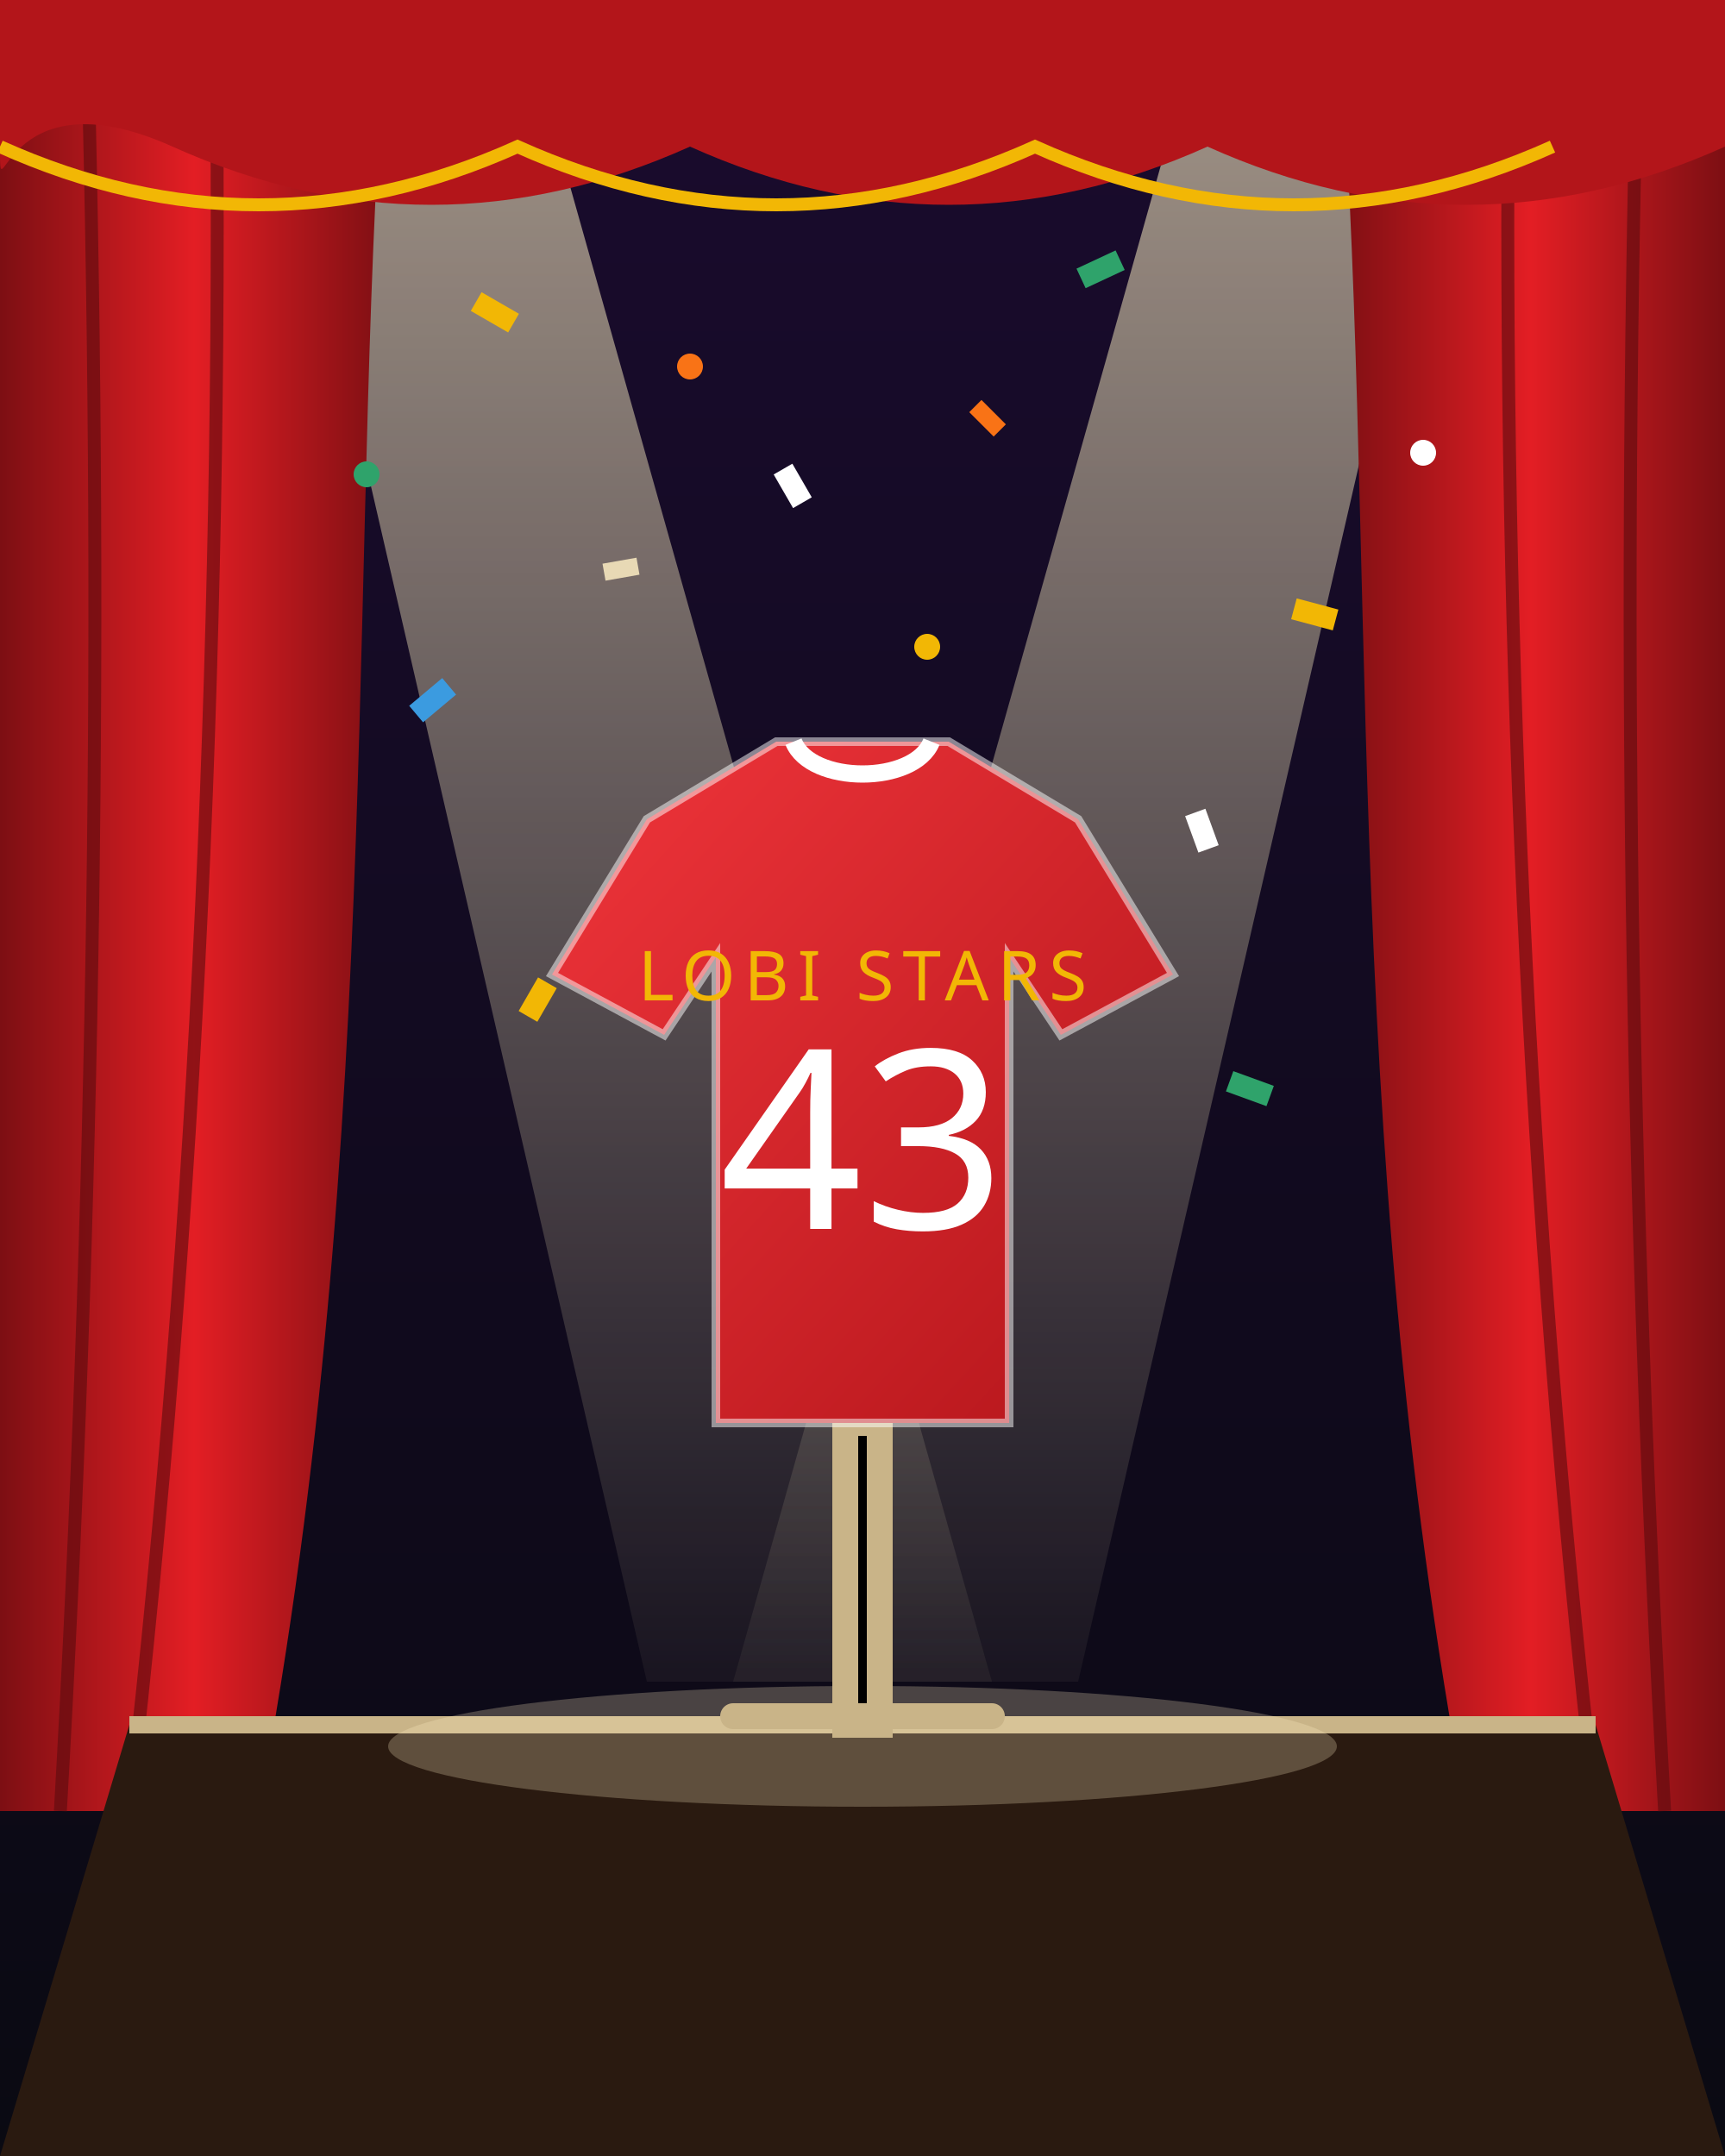
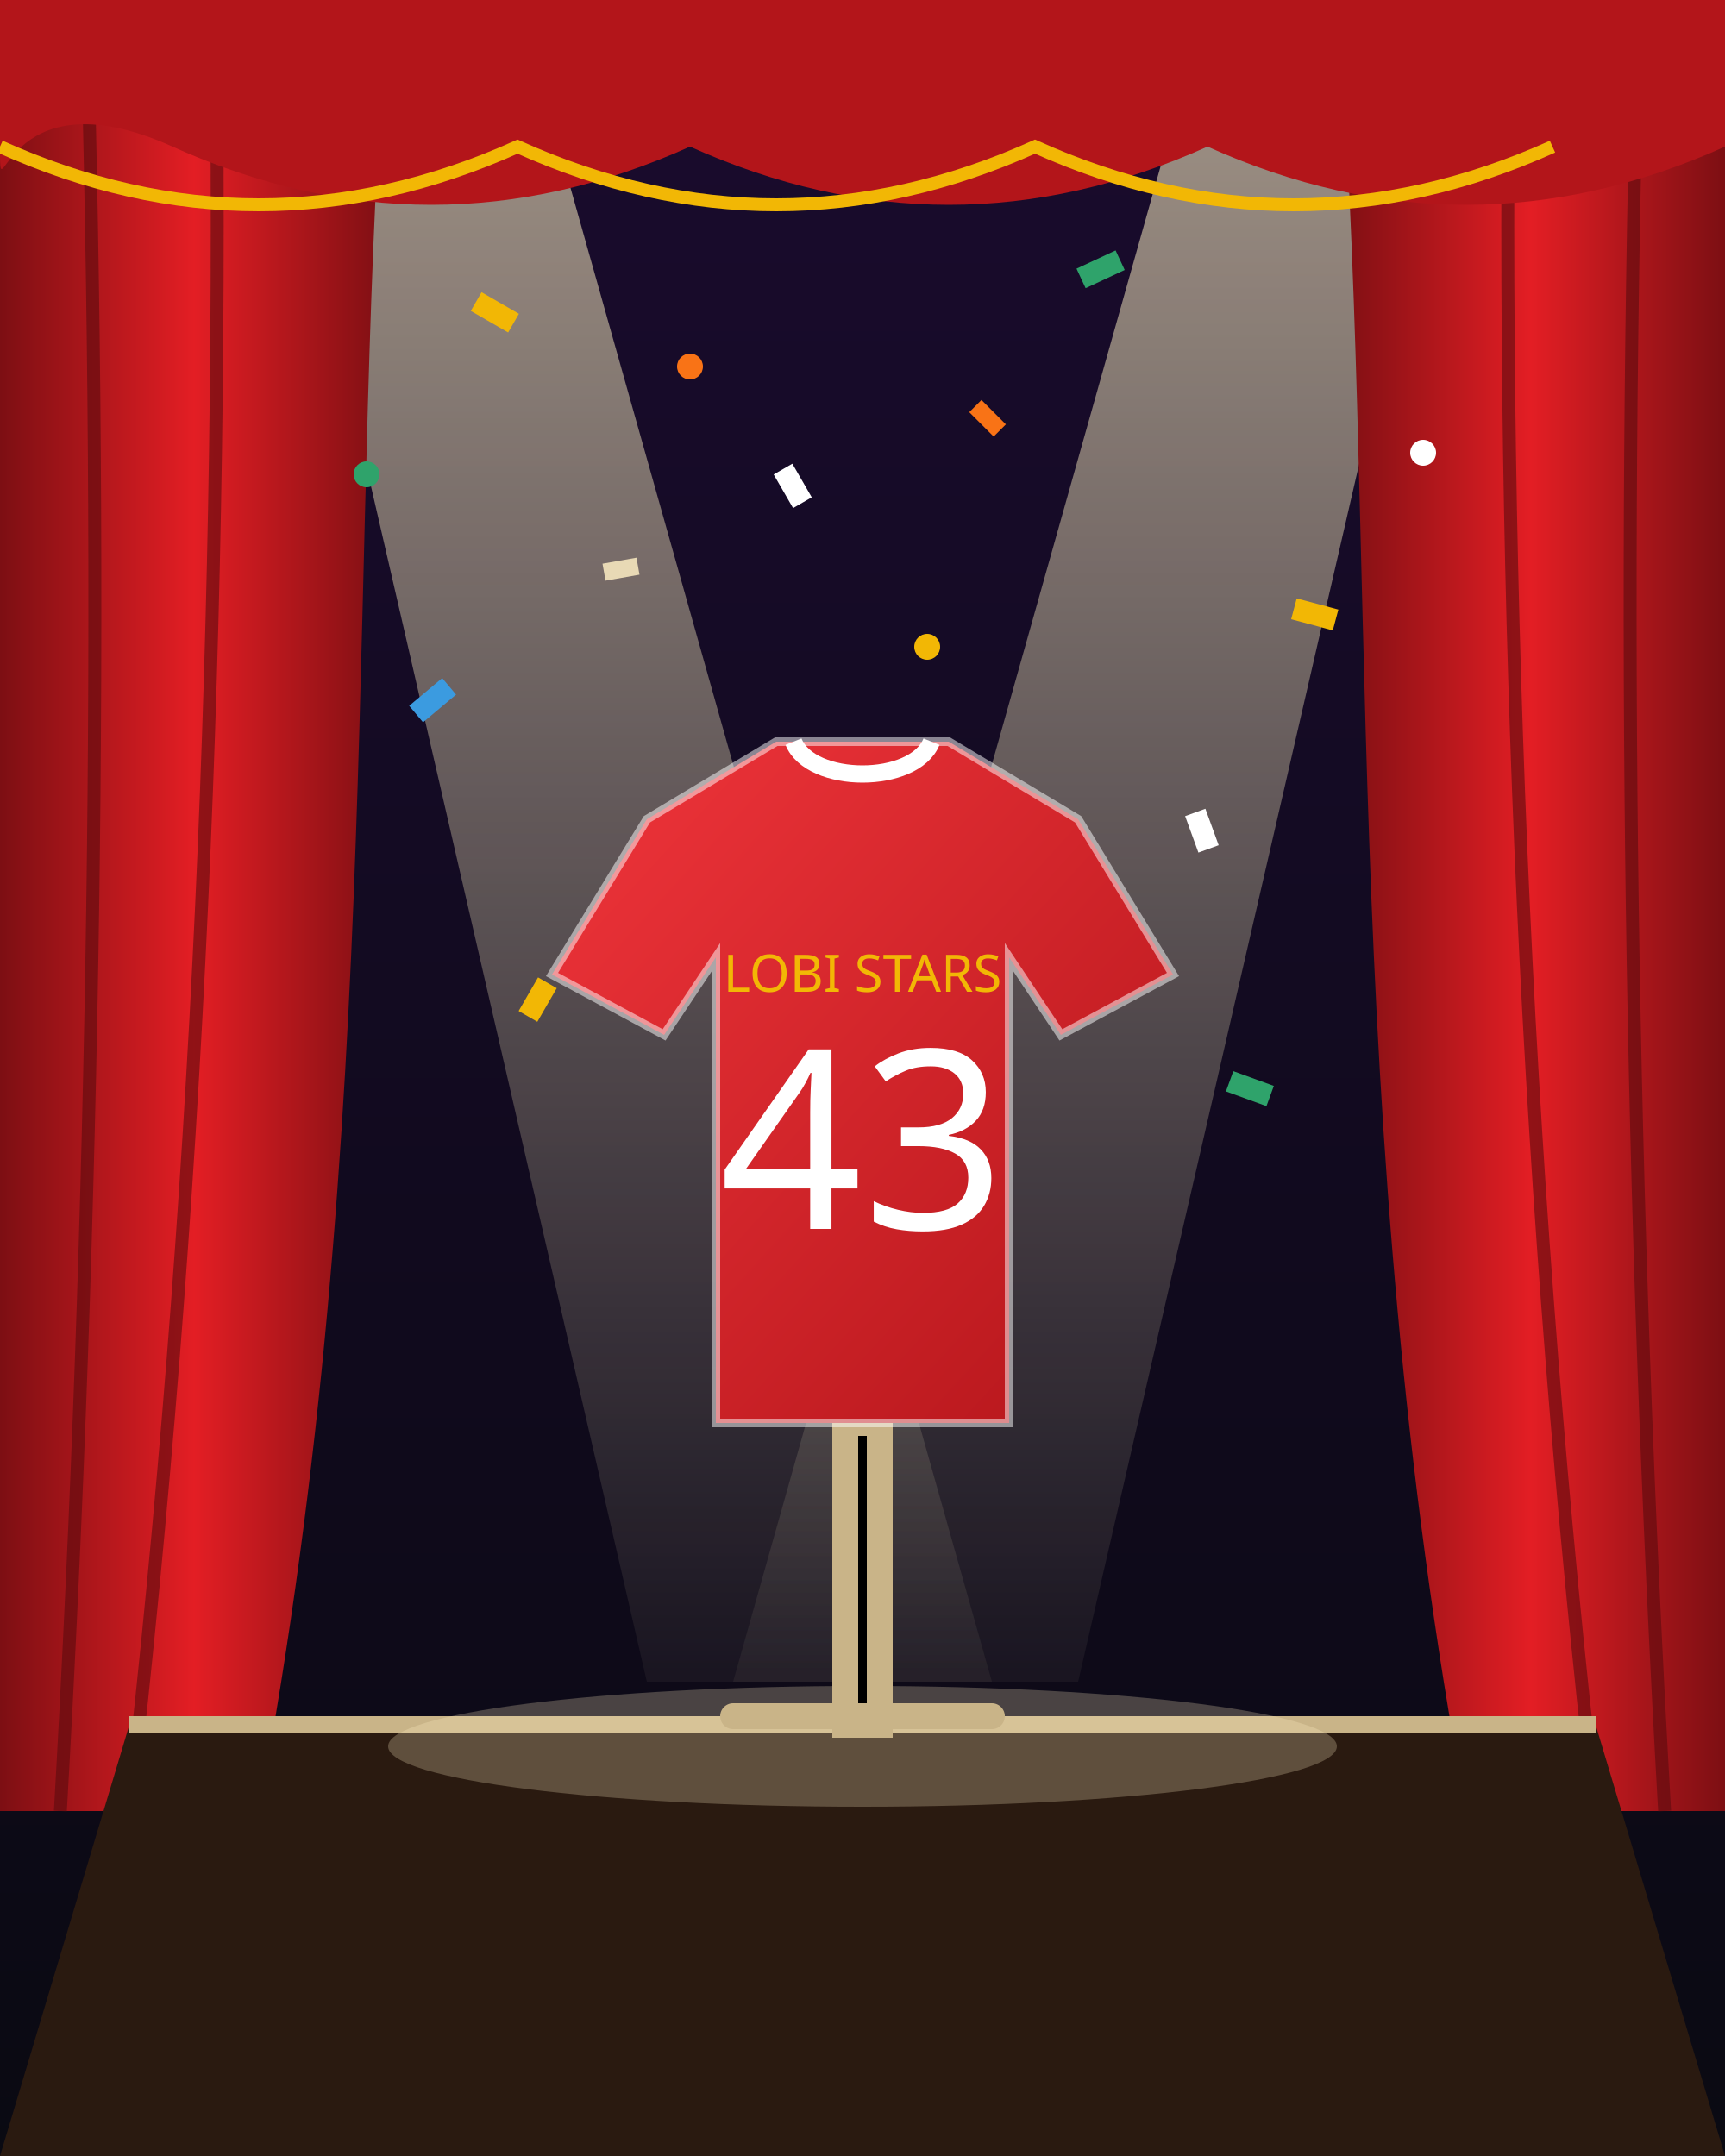
<svg xmlns="http://www.w3.org/2000/svg" viewBox="0 0 400 500">
  <defs>
    <linearGradient id="bg" x1="0" y1="0" x2="0" y2="1">
      <stop offset="0" stop-color="#1A0B2E" />
      <stop offset="1" stop-color="#0A0A12" />
    </linearGradient>
    <linearGradient id="curtain" x1="0" y1="0" x2="1" y2="0">
      <stop offset="0" stop-color="#7D0F13" />
      <stop offset=".5" stop-color="#E31E24" />
      <stop offset="1" stop-color="#7D0F13" />
    </linearGradient>
    <linearGradient id="spot" x1="0" y1="0" x2="0" y2="1">
      <stop offset="0" stop-color="#FFF3C4" stop-opacity=".6" />
      <stop offset="1" stop-color="#FFF3C4" stop-opacity=".05" />
    </linearGradient>
    <linearGradient id="shirt" x1="0" y1="0" x2="1" y2="1">
      <stop offset="0" stop-color="#F0353B" />
      <stop offset="1" stop-color="#B3151A" />
    </linearGradient>
  </defs>
  <rect width="400" height="500" fill="url(#bg)" />
  <path d="M60 0l60 0 110 390H150z" fill="url(#spot)" />
  <path d="M280 0h60L250 390h-80z" fill="url(#spot)" />
  <g>
    <path d="M0 0h90c-10 120 0 260-30 420H0z" fill="url(#curtain)" />
    <path d="M400 0h-90c10 120 0 260 30 420h60z" fill="url(#curtain)" />
    <path d="M20 0c4 140 2 280-6 420M50 0c2 140-4 280-20 420M350 0c-2 140 4 280 20 420M380 0c-4 140-2 280 6 420" stroke="#5A0A0E" stroke-width="3" fill="none" opacity=".6" />
    <path d="M0 0h400v34c-40 18-80 18-120 0-40 18-80 18-120 0-40 18-80 18-120 0S0 52 0 34z" fill="#B3151A" />
    <path d="M0 34c40 18 80 18 120 0 40 18 80 18 120 0 40 18 80 18 120 0" stroke="#F2B705" stroke-width="3" fill="none" />
  </g>
  <path d="M30 400h340l30 100H0z" fill="#2A1A10" />
  <path d="M30 400h340" stroke="#C9B488" stroke-width="4" />
  <ellipse cx="200" cy="405" rx="110" ry="14" fill="#FFF3C4" fill-opacity=".25" />
  <path d="M196 330h8v70h-8zM170 398h60" stroke="#C9B488" stroke-width="6" stroke-linecap="round" />
  <path d="M150 190l30-18h40l30 18 22 36-26 14-12-18v108h-68V222l-12 18-26-14z" fill="url(#shirt)" stroke="#fff" stroke-opacity=".5" stroke-width="2" />
  <path d="M184 172c4 10 28 10 32 0" fill="none" stroke="#fff" stroke-width="4" />
  <text x="200" y="285" text-anchor="middle" font-family="Bebas Neue, Impact, sans-serif" font-size="58" fill="#fff">43</text>
-   <text x="200" y="232" text-anchor="middle" font-family="Bebas Neue, Impact, sans-serif" font-size="16" letter-spacing="2" fill="#F2B705">LOBI STARS</text>
+   <text x="200" y="230" text-anchor="middle" font-family="Bebas Neue, Impact, Arial Narrow, sans-serif" font-size="12" textLength="58" lengthAdjust="spacingAndGlyphs" fill="#F2B705">LOBI STARS</text>
  <g>
    <rect x="110" y="70" width="10" height="5" fill="#F2B705" transform="rotate(30 115 72)" />
    <rect x="250" y="60" width="10" height="5" fill="#2FA36B" transform="rotate(-25 255 62)" />
    <rect x="180" y="110" width="9" height="5" fill="#fff" transform="rotate(60 184 112)" />
    <rect x="300" y="140" width="10" height="5" fill="#F2B705" transform="rotate(15 305 142)" />
    <rect x="95" y="160" width="10" height="5" fill="#3B9BE0" transform="rotate(-40 100 162)" />
    <rect x="225" y="95" width="8" height="4" fill="#F97316" transform="rotate(45 229 97)" />
    <rect x="140" y="130" width="8" height="4" fill="#E8D9B5" transform="rotate(-10 144 132)" />
    <rect x="275" y="190" width="9" height="5" fill="#fff" transform="rotate(70 279 192)" />
    <rect x="120" y="230" width="9" height="5" fill="#F2B705" transform="rotate(-60 124 232)" />
    <rect x="285" y="250" width="10" height="5" fill="#2FA36B" transform="rotate(20 290 252)" />
    <circle cx="160" cy="85" r="3" fill="#F97316" />
    <circle cx="215" cy="150" r="3" fill="#F2B705" />
    <circle cx="330" cy="105" r="3" fill="#fff" />
    <circle cx="85" cy="110" r="3" fill="#2FA36B" />
  </g>
</svg>
